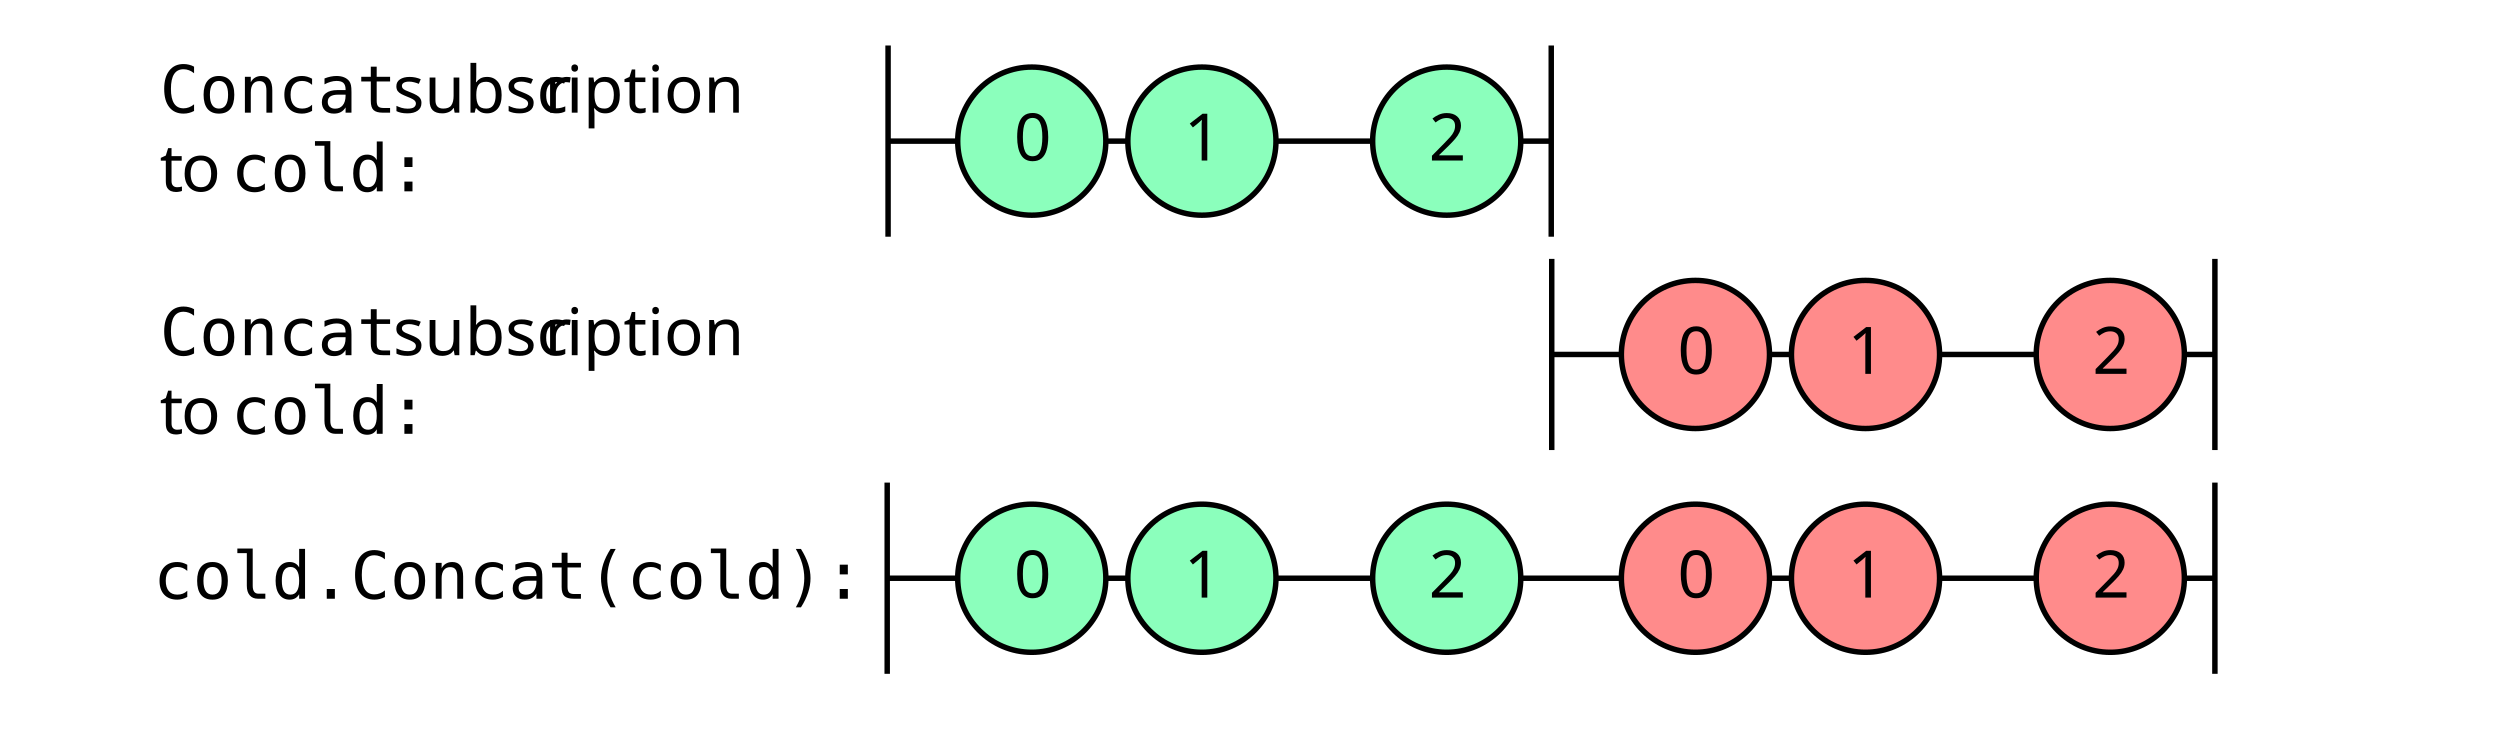
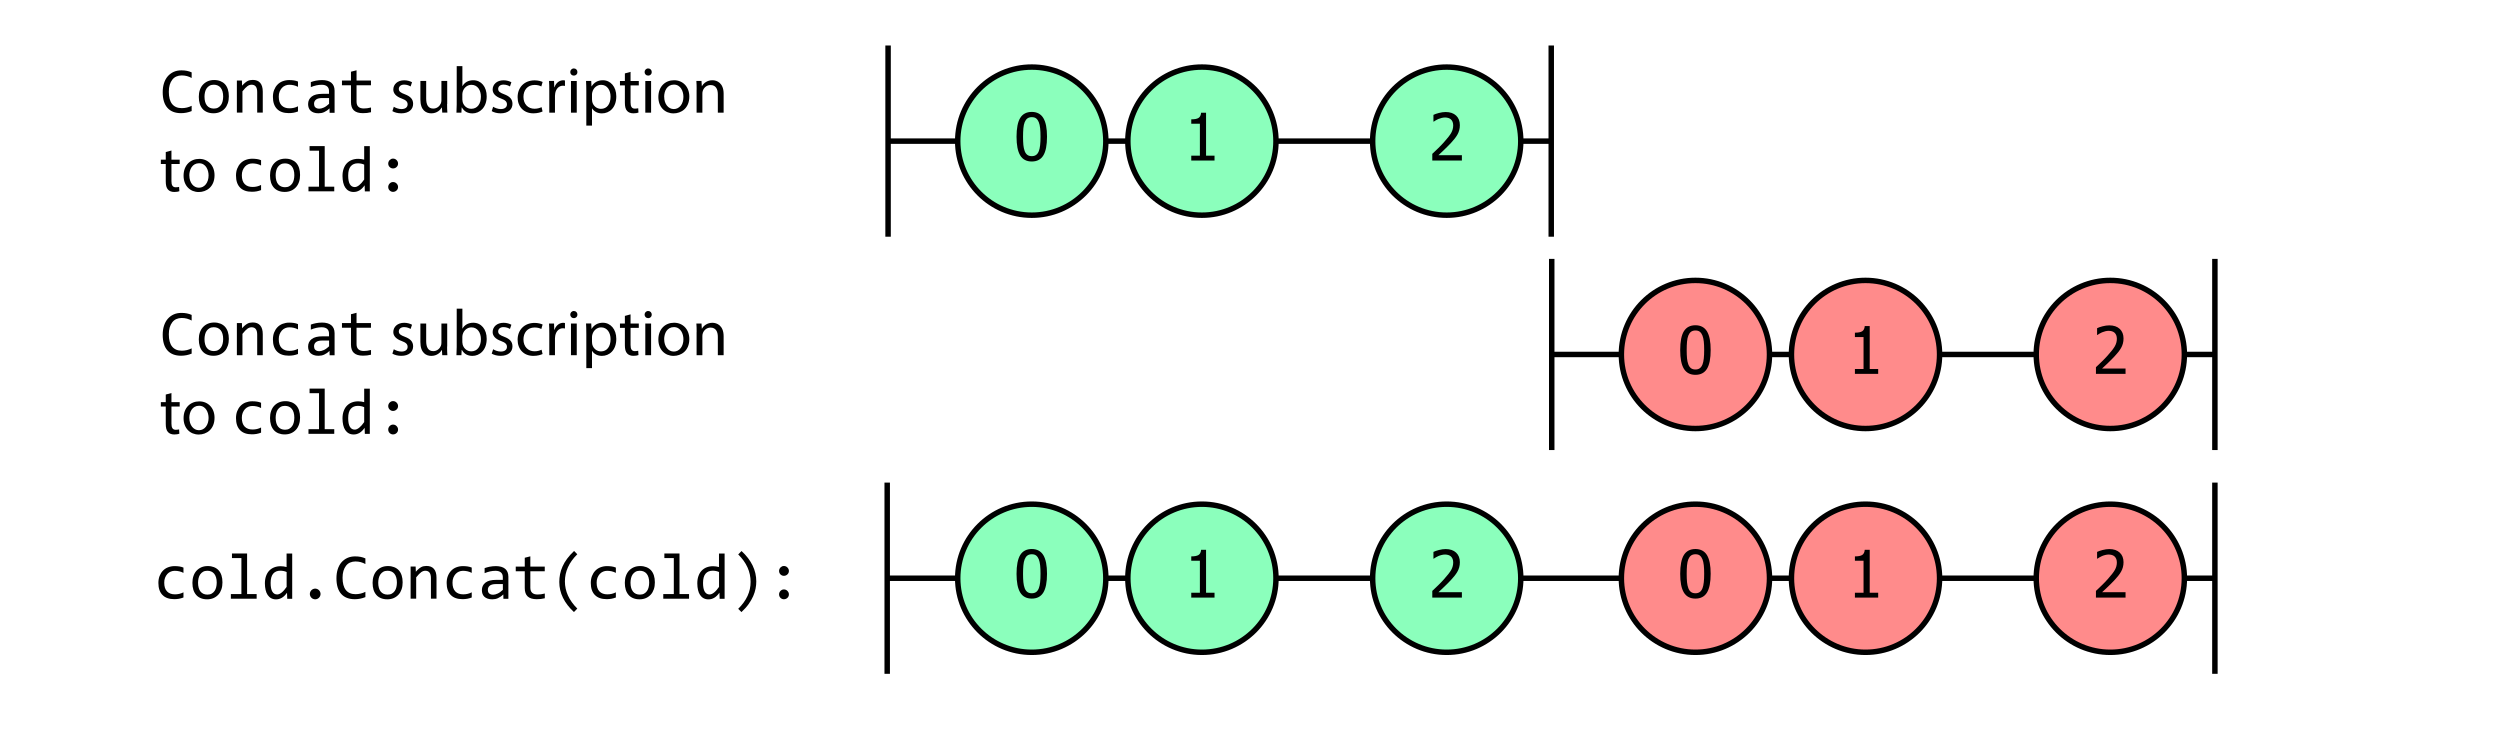
- <svg xmlns="http://www.w3.org/2000/svg" id="a" data-name="Layer 1" width="457.73" height="133.38" viewBox="0 0 457.73 133.38">
+ <svg xmlns="http://www.w3.org/2000/svg" id="Layer_1" data-name="Layer 1" viewBox="0 0 457.73 133.38">
  <defs>
    <style>
-       .e, .f {
-         font-family: Consolas, Consolas;
-       }
- 
-       .f, .g, .h {
-         font-size: 12px;
-       }
- 
-       .i {
+       .cls-1 {
        fill: none;
      }

-       .i, .j, .k {
+       .cls-1, .cls-2, .cls-3 {
        stroke: #000;
        stroke-miterlimit: 10;
      }

-       .l {
-         letter-spacing: 0em;
-       }
- 
-       .l, .m, .n {
-         font-family: MyriadPro-Regular, 'Myriad Pro';
-       }
- 
-       .j {
+       .cls-2 {
        fill: #ff8b8b;
      }

-       .g {
-         font-family: Tahoma, Tahoma;
+       .cls-4 {
+         stroke-width: 0px;
      }

-       .m {
-         letter-spacing: 0em;
-       }
- 
-       .k {
+       .cls-3 {
        fill: #8bffbc;
      }
    </style>
  </defs>
-   <line class="i" x1="162.44" y1="88.36" x2="162.44" y2="123.37" />
-   <line id="b" data-name="source line" class="i" x1="162.6" y1="25.84" x2="284.02" y2="25.84" />
-   <line id="c" data-name="source line" class="i" x1="162.76" y1="105.87" x2="405.53" y2="105.87" />
-   <text class="h" transform="translate(29.25 20.63)">
-     <tspan class="e" x="0" y="0">Concat</tspan>
-     <tspan class="n" x="39.59" y="0" xml:space="preserve"> subsc</tspan>
-     <tspan class="l" x="70.45" y="0">r</tspan>
-     <tspan class="n" x="74.42" y="0">iption</tspan>
-     <tspan class="m" x="0" y="14.4">t</tspan>
-     <tspan class="n" x="3.9" y="14.4">o </tspan>
-     <tspan class="e" x="13.03" y="14.4">cold:</tspan>
-   </text>
-   <text class="h" transform="translate(29.25 65.03)">
-     <tspan class="e" x="0" y="0">Concat</tspan>
-     <tspan class="n" x="39.59" y="0" xml:space="preserve"> subsc</tspan>
-     <tspan class="l" x="70.45" y="0">r</tspan>
-     <tspan class="n" x="74.42" y="0">iption</tspan>
-     <tspan class="m" x="0" y="14.4">t</tspan>
-     <tspan class="n" x="3.9" y="14.4">o </tspan>
-     <tspan class="e" x="13.03" y="14.4">cold:</tspan>
-   </text>
-   <text class="f" transform="translate(28.07 109.62)">
-     <tspan x="0" y="0">cold.Concat(cold):</tspan>
-   </text>
-   <line class="i" x1="162.6" y1="8.33" x2="162.6" y2="43.34" />
-   <line class="i" x1="284.02" y1="8.33" x2="284.02" y2="43.34" />
+   <line class="cls-1" x1="162.44" y1="88.36" x2="162.44" y2="123.37" />
+   <line id="source_line" data-name="source line" class="cls-1" x1="162.6" y1="25.84" x2="284.02" y2="25.84" />
+   <line id="source_line-2" data-name="source line" class="cls-1" x1="162.76" y1="105.87" x2="405.53" y2="105.87" />
  <g>
-     <circle class="k" cx="188.91" cy="25.84" r="13.56" />
-     <text class="g" transform="translate(185.64 29.39)">
-       <tspan x="0" y="0">0</tspan>
-     </text>
+     <path class="cls-4" d="M35.08,20.34c-.61.25-1.26.38-1.93.38-1.08,0-1.91-.32-2.49-.97s-.87-1.6-.87-2.87c0-.61.08-1.17.24-1.66s.39-.92.69-1.26.66-.61,1.08-.8.89-.28,1.42-.28c.36,0,.69.03.99.09s.6.15.88.28v1.03c-.28-.15-.56-.27-.86-.35s-.62-.12-.97-.12-.68.07-.98.2-.54.33-.74.59-.36.57-.47.94-.16.79-.16,1.26c0,.99.2,1.74.6,2.24s.99.76,1.77.76c.33,0,.64-.04.94-.11s.59-.18.87-.32v.98Z" />
+     <path class="cls-4" d="M41.9,17.64c0,.46-.06.88-.19,1.26s-.31.71-.56.98-.54.48-.88.63-.74.23-1.18.23-.8-.07-1.13-.2-.62-.32-.85-.58-.41-.57-.53-.94-.18-.81-.18-1.29c0-.46.06-.87.19-1.25s.31-.7.56-.97.54-.48.88-.63.74-.23,1.18-.23.8.07,1.13.2.62.32.85.57.41.57.53.94.18.8.18,1.29ZM40.86,17.69c0-.36-.04-.68-.12-.95s-.19-.5-.34-.68-.33-.32-.54-.41-.45-.14-.71-.14c-.3,0-.57.06-.78.18s-.39.28-.53.48-.24.43-.3.69-.1.54-.1.83c0,.36.04.68.12.96s.19.5.34.68.33.32.54.41.45.14.71.14c.3,0,.57-.06.78-.18s.39-.28.53-.48.24-.43.3-.69.1-.54.1-.83Z" />
+     <path class="cls-4" d="M43.38,14.74h.91l.04.95c.17-.2.34-.37.5-.51s.32-.24.47-.33.31-.14.47-.17.33-.05.5-.05c.61,0,1.06.18,1.37.54s.47.9.47,1.61v3.84h-1.02v-3.76c0-.46-.09-.8-.26-1.02s-.43-.33-.77-.33c-.12,0-.25.02-.37.06s-.24.1-.37.19-.27.22-.42.37-.32.35-.51.59v3.9h-1.02v-5.88Z" />
+     <path class="cls-4" d="M54.55,20.41c-.27.1-.54.18-.82.23s-.57.07-.86.07c-.93,0-1.65-.25-2.15-.76s-.75-1.24-.75-2.21c0-.46.07-.89.22-1.27s.35-.7.61-.97.57-.48.94-.62.76-.22,1.2-.22c.3,0,.59.02.86.06s.52.11.76.21v.97c-.25-.13-.51-.23-.78-.29s-.54-.09-.82-.09c-.26,0-.51.05-.74.15s-.44.24-.61.43-.31.42-.42.69-.15.57-.15.91c0,.71.17,1.24.52,1.6s.83.53,1.44.53c.28,0,.55-.03.81-.09s.51-.16.75-.28v.95Z" />
+     <path class="cls-4" d="M60.35,20.63l-.02-.79c-.32.32-.65.54-.98.69s-.68.21-1.04.21c-.34,0-.62-.04-.86-.13s-.43-.2-.59-.35-.27-.33-.34-.53-.11-.42-.11-.66c0-.59.22-1.05.66-1.39s1.09-.5,1.95-.5h1.22v-.52c0-.35-.11-.63-.33-.83s-.56-.31-1.02-.31c-.33,0-.66.04-.98.11s-.66.18-1,.32v-.92c.13-.05.27-.09.43-.14s.33-.08.5-.12.36-.06.55-.08.38-.03.58-.03c.36,0,.68.04.96.12s.53.2.72.36.35.36.45.6.16.53.16.86v4.05h-.91ZM60.24,17.95h-1.29c-.25,0-.47.03-.66.08s-.33.12-.45.22-.2.21-.26.34-.08.28-.08.44c0,.11.02.22.05.33s.09.2.17.28.18.14.3.19.28.07.46.07c.23,0,.5-.07.81-.21s.62-.37.96-.68v-1.04Z" />
+     <path class="cls-4" d="M67.91,20.55c-.23.06-.47.1-.71.13s-.5.04-.75.04c-.74,0-1.29-.17-1.65-.5s-.54-.85-.54-1.54v-3.07h-1.65v-.86h1.65v-1.62l1.02-.26v1.88h2.64v.86h-2.64v2.99c0,.42.11.74.34.95s.56.31.99.31c.19,0,.39-.01.62-.04s.46-.08.7-.14v.88Z" />
+     <path class="cls-4" d="M72.11,19.55c.31.2.86.42,1.39.42.77,0,1.13-.38,1.13-.86,0-.5-.3-.78-1.08-1.07-1.04-.37-1.54-.95-1.54-1.64,0-.94.76-1.7,2-1.7.59,0,1.1.17,1.43.36l-.26.77c-.23-.14-.65-.34-1.19-.34-.62,0-.97.36-.97.79,0,.48.35.7,1.1.98,1.01.38,1.52.89,1.52,1.75,0,1.02-.79,1.74-2.17,1.74-.64,0-1.22-.16-1.63-.4l.26-.8Z" />
+     <path class="cls-4" d="M81.86,19.04c0,.6.01,1.13.05,1.58h-.94l-.06-.95h-.02c-.28.47-.89,1.08-1.92,1.08-.91,0-2-.5-2-2.54v-3.39h1.06v3.21c0,1.1.34,1.85,1.3,1.85.71,0,1.2-.49,1.39-.96.06-.16.1-.35.1-.54v-3.56h1.06v4.22Z" />
+     <path class="cls-4" d="M83.57,20.63c.02-.4.05-.98.05-1.5v-7.02h1.04v3.65h.02c.37-.65,1.04-1.07,1.98-1.07,1.44,0,2.46,1.2,2.45,2.96,0,2.07-1.31,3.11-2.6,3.11-.84,0-1.51-.32-1.94-1.09h-.04l-.05.96h-.91ZM84.66,18.3c0,.13.02.26.05.38.2.73.82,1.24,1.58,1.24,1.1,0,1.76-.9,1.76-2.23,0-1.16-.6-2.16-1.73-2.16-.72,0-1.39.49-1.61,1.3-.02.12-.06.26-.06.43v1.04Z" />
+     <path class="cls-4" d="M90.3,19.55c.31.2.86.42,1.39.42.77,0,1.13-.38,1.13-.86,0-.5-.3-.78-1.08-1.07-1.04-.37-1.54-.95-1.54-1.64,0-.94.76-1.7,2-1.7.59,0,1.1.17,1.43.36l-.26.77c-.23-.14-.65-.34-1.19-.34-.62,0-.97.36-.97.79,0,.48.35.7,1.1.98,1.01.38,1.52.89,1.52,1.75,0,1.02-.79,1.74-2.17,1.74-.64,0-1.22-.16-1.63-.4l.26-.8Z" />
+     <path class="cls-4" d="M99.33,20.41c-.28.14-.89.34-1.67.34-1.75,0-2.89-1.19-2.89-2.96s1.22-3.08,3.12-3.08c.62,0,1.18.16,1.46.3l-.24.82c-.25-.14-.65-.28-1.22-.28-1.33,0-2.05.98-2.05,2.19,0,1.34.86,2.17,2.02,2.17.6,0,1-.16,1.3-.29l.18.79Z" />
+     <path class="cls-4" d="M100.57,16.63c0-.68-.01-1.27-.05-1.81h.92l.04,1.14h.05c.26-.78.9-1.27,1.61-1.27.12,0,.2.01.3.04v1c-.11-.02-.22-.04-.36-.04-.74,0-1.27.56-1.42,1.36-.02.14-.05.31-.05.49v3.09h-1.04v-3.99Z" />
+     <path class="cls-4" d="M105.72,13.19c.01.36-.25.65-.67.65-.37,0-.64-.29-.64-.65s.28-.66.66-.66.65.29.65.66ZM104.54,20.63v-5.8h1.06v5.8h-1.06Z" />
+     <path class="cls-4" d="M107.35,16.72c0-.74-.02-1.34-.05-1.9h.95l.05,1h.02c.43-.71,1.12-1.13,2.06-1.13,1.4,0,2.46,1.19,2.46,2.95,0,2.09-1.27,3.12-2.64,3.12-.77,0-1.44-.34-1.79-.91h-.02v3.15h-1.04v-6.28ZM108.4,18.26c0,.16.02.3.05.43.19.73.83,1.24,1.58,1.24,1.12,0,1.76-.91,1.76-2.24,0-1.16-.61-2.16-1.73-2.16-.72,0-1.39.52-1.6,1.31-.04.13-.07.29-.07.43v1Z" />
+     <path class="cls-4" d="M115.45,13.16v1.67h1.51v.8h-1.51v3.13c0,.72.2,1.13.79,1.13.28,0,.48-.04.61-.07l.05.79c-.2.08-.53.14-.94.14-.49,0-.89-.16-1.14-.44-.3-.31-.41-.83-.41-1.51v-3.17h-.9v-.8h.9v-1.39l1.03-.28Z" />
+     <path class="cls-4" d="M119.33,13.19c.01.36-.25.65-.67.65-.37,0-.64-.29-.64-.65s.28-.66.66-.66.65.29.65.66ZM118.15,20.63v-5.8h1.06v5.8h-1.06Z" />
+     <path class="cls-4" d="M126.21,17.68c0,2.15-1.49,3.08-2.89,3.08-1.57,0-2.78-1.15-2.78-2.99,0-1.94,1.27-3.08,2.88-3.08s2.79,1.21,2.79,2.99ZM121.61,17.74c0,1.27.73,2.23,1.76,2.23s1.76-.95,1.76-2.25c0-.98-.49-2.23-1.74-2.23s-1.79,1.15-1.79,2.25Z" />
+     <path class="cls-4" d="M127.55,16.39c0-.6-.01-1.09-.05-1.57h.94l.06.96h.02c.29-.55.96-1.09,1.92-1.09.8,0,2.05.48,2.05,2.47v3.47h-1.06v-3.35c0-.94-.35-1.71-1.34-1.71-.7,0-1.24.49-1.42,1.08-.05.13-.07.31-.07.49v3.49h-1.06v-4.23Z" />
+     <path class="cls-4" d="M31.39,27.56v1.67h1.51v.8h-1.51v3.13c0,.72.2,1.13.79,1.13.28,0,.48-.04.61-.07l.05.79c-.2.08-.53.14-.94.14-.49,0-.89-.16-1.14-.44-.3-.31-.41-.83-.41-1.51v-3.17h-.9v-.8h.9v-1.39l1.03-.28Z" />
+     <path class="cls-4" d="M39.28,32.08c0,2.15-1.49,3.08-2.89,3.08-1.57,0-2.78-1.15-2.78-2.99,0-1.94,1.27-3.08,2.88-3.08s2.79,1.21,2.79,2.99ZM34.67,32.14c0,1.27.73,2.23,1.76,2.23s1.76-.95,1.76-2.25c0-.98-.49-2.23-1.74-2.23s-1.79,1.15-1.79,2.25Z" />
+     <path class="cls-4" d="M47.79,34.81c-.27.1-.54.18-.82.23s-.57.07-.86.07c-.93,0-1.65-.25-2.15-.76s-.75-1.24-.75-2.21c0-.46.07-.89.22-1.27s.35-.7.61-.97.57-.48.94-.62.76-.22,1.2-.22c.3,0,.59.02.86.06s.52.11.76.21v.97c-.25-.13-.51-.23-.78-.29s-.54-.09-.82-.09c-.26,0-.51.05-.74.15s-.44.24-.61.43-.31.42-.42.69-.15.57-.15.91c0,.71.17,1.24.52,1.6s.83.53,1.44.53c.28,0,.55-.03.81-.09s.51-.16.75-.28v.95Z" />
+     <path class="cls-4" d="M54.94,32.04c0,.46-.06.88-.19,1.26s-.31.71-.56.98-.54.48-.88.63-.74.23-1.18.23-.8-.07-1.13-.2-.62-.32-.85-.58-.41-.57-.53-.94-.18-.81-.18-1.29c0-.46.06-.87.19-1.25s.31-.7.56-.97.54-.48.88-.63.74-.23,1.18-.23.8.07,1.13.2.62.32.85.57.41.57.53.94.18.8.18,1.29ZM53.89,32.09c0-.36-.04-.68-.12-.95s-.19-.5-.34-.68-.33-.32-.54-.41-.45-.14-.71-.14c-.3,0-.57.06-.78.18s-.39.28-.53.48-.24.43-.3.69-.1.54-.1.83c0,.36.04.68.12.96s.19.5.34.68.33.32.54.41.45.14.71.14c.3,0,.57-.06.78-.18s.39-.28.53-.48.24-.43.3-.69.1-.54.1-.83Z" />
+     <path class="cls-4" d="M58.42,27.59h-1.74v-.84h2.77v7.43h1.75v.85h-4.72v-.85h1.93v-6.59Z" />
+     <path class="cls-4" d="M62.71,32.21c0-.5.07-.94.21-1.33s.33-.72.58-.98.55-.47.91-.61.75-.21,1.18-.21c.19,0,.37.01.55.04s.36.06.54.11v-2.47h1.03v8.28h-.91l-.04-1.11c-.29.41-.59.72-.93.92s-.69.3-1.08.3c-.34,0-.63-.07-.89-.21s-.47-.34-.64-.59-.3-.56-.38-.92-.13-.76-.13-1.2ZM63.75,32.14c0,.71.1,1.24.31,1.59s.5.52.89.52c.26,0,.53-.12.82-.35s.59-.57.91-1.03v-2.73c-.17-.08-.35-.14-.56-.18s-.4-.06-.6-.06c-.55,0-.99.18-1.3.54s-.47.92-.47,1.69Z" />
+     <path class="cls-4" d="M71.97,29.04c.12,0,.24.02.35.07s.21.11.29.2.15.18.2.29.07.22.07.35-.02.24-.07.35-.11.2-.2.28-.18.15-.29.19-.22.07-.35.07-.24-.02-.35-.07-.2-.11-.28-.19-.15-.18-.19-.28-.07-.22-.07-.35.02-.24.07-.35.11-.21.19-.29.18-.15.28-.2.22-.07.35-.07ZM71.97,33.33c.12,0,.24.02.35.07s.21.11.29.2.15.18.2.29.07.22.07.35-.02.24-.07.35-.11.2-.2.28-.18.15-.29.19-.22.07-.35.07-.24-.02-.35-.07-.2-.11-.28-.19-.15-.18-.19-.28-.07-.22-.07-.35.02-.24.07-.35.11-.21.19-.29.18-.15.28-.2.22-.07.35-.07Z" />
  </g>
  <g>
-     <circle class="k" cx="220.06" cy="25.84" r="13.56" />
-     <text class="g" transform="translate(216.78 29.39)">
-       <tspan x="0" y="0">1</tspan>
-     </text>
+     <path class="cls-4" d="M35.08,64.75c-.61.25-1.26.38-1.93.38-1.08,0-1.91-.32-2.49-.97s-.87-1.6-.87-2.87c0-.61.08-1.17.24-1.66s.39-.92.69-1.26.66-.61,1.08-.8.89-.28,1.42-.28c.36,0,.69.03.99.09s.6.15.88.28v1.03c-.28-.15-.56-.27-.86-.35s-.62-.12-.97-.12-.68.07-.98.2-.54.33-.74.59-.36.57-.47.94-.16.79-.16,1.26c0,.99.2,1.74.6,2.24s.99.76,1.77.76c.33,0,.64-.04.94-.11s.59-.18.87-.32v.98Z" />
+     <path class="cls-4" d="M41.9,62.04c0,.46-.06.88-.19,1.26s-.31.71-.56.98-.54.48-.88.63-.74.23-1.18.23-.8-.07-1.13-.2-.62-.32-.85-.58-.41-.57-.53-.94-.18-.81-.18-1.29c0-.46.06-.87.19-1.25s.31-.7.56-.97.54-.48.88-.63.74-.23,1.18-.23.8.07,1.13.2.62.32.85.57.41.57.53.94.18.8.18,1.29ZM40.86,62.09c0-.36-.04-.68-.12-.95s-.19-.5-.34-.68-.33-.32-.54-.41-.45-.14-.71-.14c-.3,0-.57.06-.78.18s-.39.28-.53.48-.24.43-.3.69-.1.54-.1.83c0,.36.04.68.12.96s.19.5.34.68.33.32.54.41.45.14.71.14c.3,0,.57-.06.78-.18s.39-.28.53-.48.24-.43.3-.69.1-.54.1-.83Z" />
+     <path class="cls-4" d="M43.38,59.15h.91l.04.95c.17-.2.34-.37.5-.51s.32-.24.47-.33.31-.14.47-.17.33-.05.5-.05c.61,0,1.06.18,1.37.54s.47.9.47,1.61v3.84h-1.02v-3.76c0-.46-.09-.8-.26-1.02s-.43-.33-.77-.33c-.12,0-.25.02-.37.06s-.24.1-.37.19-.27.22-.42.37-.32.35-.51.59v3.9h-1.02v-5.88Z" />
+     <path class="cls-4" d="M54.55,64.82c-.27.1-.54.18-.82.23s-.57.07-.86.07c-.93,0-1.65-.25-2.15-.76s-.75-1.24-.75-2.21c0-.46.07-.89.22-1.27s.35-.7.61-.97.57-.48.94-.62.76-.22,1.2-.22c.3,0,.59.02.86.06s.52.11.76.21v.97c-.25-.13-.51-.23-.78-.29s-.54-.09-.82-.09c-.26,0-.51.05-.74.15s-.44.24-.61.43-.31.42-.42.69-.15.57-.15.91c0,.71.17,1.24.52,1.6s.83.53,1.44.53c.28,0,.55-.03.81-.09s.51-.16.75-.28v.95Z" />
+     <path class="cls-4" d="M60.35,65.03l-.02-.79c-.32.32-.65.54-.98.69s-.68.21-1.04.21c-.34,0-.62-.04-.86-.13s-.43-.2-.59-.35-.27-.33-.34-.53-.11-.42-.11-.66c0-.59.22-1.05.66-1.39s1.09-.5,1.95-.5h1.22v-.52c0-.35-.11-.63-.33-.83s-.56-.31-1.02-.31c-.33,0-.66.04-.98.11s-.66.18-1,.32v-.92c.13-.05.27-.09.43-.14s.33-.08.5-.12.36-.06.55-.08.38-.03.58-.03c.36,0,.68.04.96.12s.53.2.72.36.35.36.45.6.16.53.16.86v4.05h-.91ZM60.24,62.35h-1.29c-.25,0-.47.03-.66.08s-.33.12-.45.22-.2.21-.26.34-.08.28-.08.44c0,.11.02.22.05.33s.09.2.17.28.18.14.3.19.28.07.46.07c.23,0,.5-.07.81-.21s.62-.37.96-.68v-1.04Z" />
+     <path class="cls-4" d="M67.91,64.95c-.23.06-.47.1-.71.13s-.5.04-.75.04c-.74,0-1.29-.17-1.65-.5s-.54-.85-.54-1.54v-3.07h-1.65v-.86h1.65v-1.62l1.02-.26v1.88h2.64v.86h-2.64v2.99c0,.42.11.74.34.95s.56.31.99.31c.19,0,.39-.01.62-.04s.46-.08.7-.14v.88Z" />
+     <path class="cls-4" d="M72.11,63.95c.31.2.86.42,1.39.42.77,0,1.13-.38,1.13-.86,0-.5-.3-.78-1.08-1.07-1.04-.37-1.54-.95-1.54-1.64,0-.94.76-1.7,2-1.7.59,0,1.1.17,1.43.36l-.26.77c-.23-.14-.65-.34-1.19-.34-.62,0-.97.36-.97.79,0,.48.35.7,1.1.98,1.01.38,1.52.89,1.52,1.75,0,1.02-.79,1.74-2.17,1.74-.64,0-1.22-.16-1.63-.4l.26-.8Z" />
+     <path class="cls-4" d="M81.86,63.45c0,.6.01,1.13.05,1.58h-.94l-.06-.95h-.02c-.28.47-.89,1.08-1.92,1.08-.91,0-2-.5-2-2.54v-3.39h1.06v3.21c0,1.1.34,1.85,1.3,1.85.71,0,1.2-.49,1.39-.96.06-.16.1-.35.1-.54v-3.56h1.06v4.22Z" />
+     <path class="cls-4" d="M83.57,65.03c.02-.4.05-.98.05-1.5v-7.02h1.04v3.65h.02c.37-.65,1.04-1.07,1.98-1.07,1.44,0,2.46,1.2,2.45,2.96,0,2.07-1.31,3.11-2.6,3.11-.84,0-1.51-.32-1.94-1.09h-.04l-.05.96h-.91ZM84.66,62.71c0,.13.02.26.05.38.2.73.82,1.24,1.58,1.24,1.1,0,1.76-.9,1.76-2.23,0-1.16-.6-2.16-1.73-2.16-.72,0-1.39.49-1.61,1.3-.02.12-.06.26-.06.43v1.04Z" />
+     <path class="cls-4" d="M90.3,63.95c.31.2.86.42,1.39.42.77,0,1.13-.38,1.13-.86,0-.5-.3-.78-1.08-1.07-1.04-.37-1.54-.95-1.54-1.64,0-.94.76-1.7,2-1.7.59,0,1.1.17,1.43.36l-.26.77c-.23-.14-.65-.34-1.19-.34-.62,0-.97.36-.97.79,0,.48.35.7,1.1.98,1.01.38,1.52.89,1.52,1.75,0,1.02-.79,1.74-2.17,1.74-.64,0-1.22-.16-1.63-.4l.26-.8Z" />
+     <path class="cls-4" d="M99.33,64.82c-.28.14-.89.34-1.67.34-1.75,0-2.89-1.19-2.89-2.96s1.22-3.08,3.12-3.08c.62,0,1.18.16,1.46.3l-.24.82c-.25-.14-.65-.28-1.22-.28-1.33,0-2.05.98-2.05,2.19,0,1.34.86,2.17,2.02,2.17.6,0,1-.16,1.3-.29l.18.79Z" />
+     <path class="cls-4" d="M100.57,61.04c0-.68-.01-1.27-.05-1.81h.92l.04,1.14h.05c.26-.78.9-1.27,1.61-1.27.12,0,.2.01.3.04v1c-.11-.02-.22-.04-.36-.04-.74,0-1.27.56-1.42,1.36-.02.14-.05.31-.05.49v3.09h-1.04v-3.99Z" />
+     <path class="cls-4" d="M105.72,57.6c.01.36-.25.65-.67.65-.37,0-.64-.29-.64-.65s.28-.66.66-.66.65.29.65.66ZM104.54,65.03v-5.8h1.06v5.8h-1.06Z" />
+     <path class="cls-4" d="M107.35,61.12c0-.74-.02-1.34-.05-1.9h.95l.05,1h.02c.43-.71,1.12-1.13,2.06-1.13,1.4,0,2.46,1.19,2.46,2.95,0,2.09-1.27,3.12-2.64,3.12-.77,0-1.44-.34-1.79-.91h-.02v3.15h-1.04v-6.28ZM108.4,62.67c0,.16.02.3.05.43.19.73.83,1.24,1.58,1.24,1.12,0,1.76-.91,1.76-2.24,0-1.16-.61-2.16-1.73-2.16-.72,0-1.39.52-1.6,1.31-.04.13-.07.29-.07.43v1Z" />
+     <path class="cls-4" d="M115.45,57.56v1.67h1.51v.8h-1.51v3.13c0,.72.2,1.13.79,1.13.28,0,.48-.04.61-.07l.05.79c-.2.08-.53.14-.94.14-.49,0-.89-.16-1.14-.44-.3-.31-.41-.83-.41-1.51v-3.17h-.9v-.8h.9v-1.39l1.03-.28Z" />
+     <path class="cls-4" d="M119.33,57.6c.01.36-.25.65-.67.65-.37,0-.64-.29-.64-.65s.28-.66.66-.66.65.29.65.66ZM118.15,65.03v-5.8h1.06v5.8h-1.06Z" />
+     <path class="cls-4" d="M126.21,62.08c0,2.15-1.49,3.08-2.89,3.08-1.57,0-2.78-1.15-2.78-2.99,0-1.94,1.27-3.08,2.88-3.08s2.79,1.21,2.79,2.99ZM121.61,62.14c0,1.27.73,2.23,1.76,2.23s1.76-.95,1.76-2.25c0-.98-.49-2.23-1.74-2.23s-1.79,1.15-1.79,2.25Z" />
+     <path class="cls-4" d="M127.55,60.8c0-.6-.01-1.09-.05-1.57h.94l.06.96h.02c.29-.55.96-1.09,1.92-1.09.8,0,2.05.48,2.05,2.47v3.47h-1.06v-3.35c0-.94-.35-1.71-1.34-1.71-.7,0-1.24.49-1.42,1.08-.05.13-.07.31-.07.49v3.49h-1.06v-4.23Z" />
+     <path class="cls-4" d="M31.39,71.96v1.67h1.51v.8h-1.51v3.13c0,.72.2,1.13.79,1.13.28,0,.48-.04.61-.07l.05.79c-.2.08-.53.14-.94.14-.49,0-.89-.16-1.14-.44-.3-.31-.41-.83-.41-1.51v-3.17h-.9v-.8h.9v-1.39l1.03-.28Z" />
+     <path class="cls-4" d="M39.28,76.48c0,2.15-1.49,3.08-2.89,3.08-1.57,0-2.78-1.15-2.78-2.99,0-1.94,1.27-3.08,2.88-3.08s2.79,1.21,2.79,2.99ZM34.67,76.54c0,1.27.73,2.23,1.76,2.23s1.76-.95,1.76-2.25c0-.98-.49-2.23-1.74-2.23s-1.79,1.15-1.79,2.25Z" />
+     <path class="cls-4" d="M47.79,79.22c-.27.1-.54.18-.82.23s-.57.07-.86.07c-.93,0-1.65-.25-2.15-.76s-.75-1.24-.75-2.21c0-.46.07-.89.22-1.27s.35-.7.61-.97.57-.48.94-.62.76-.22,1.2-.22c.3,0,.59.02.86.06s.52.11.76.21v.97c-.25-.13-.51-.23-.78-.29s-.54-.09-.82-.09c-.26,0-.51.05-.74.15s-.44.24-.61.43-.31.42-.42.69-.15.57-.15.91c0,.71.17,1.24.52,1.6s.83.53,1.44.53c.28,0,.55-.03.81-.09s.51-.16.75-.28v.95Z" />
+     <path class="cls-4" d="M54.94,76.44c0,.46-.06.88-.19,1.26s-.31.71-.56.98-.54.48-.88.63-.74.23-1.18.23-.8-.07-1.13-.2-.62-.32-.85-.58-.41-.57-.53-.94-.18-.81-.18-1.29c0-.46.06-.87.19-1.25s.31-.7.56-.97.54-.48.88-.63.74-.23,1.18-.23.8.07,1.13.2.62.32.85.57.41.57.53.94.18.8.18,1.29ZM53.89,76.49c0-.36-.04-.68-.12-.95s-.19-.5-.34-.68-.33-.32-.54-.41-.45-.14-.71-.14c-.3,0-.57.06-.78.18s-.39.28-.53.48-.24.43-.3.69-.1.54-.1.83c0,.36.04.68.12.96s.19.5.34.68.33.32.54.41.45.14.71.14c.3,0,.57-.06.78-.18s.39-.28.53-.48.24-.43.3-.69.1-.54.1-.83Z" />
+     <path class="cls-4" d="M58.42,71.99h-1.74v-.84h2.77v7.43h1.75v.85h-4.72v-.85h1.93v-6.59Z" />
+     <path class="cls-4" d="M62.71,76.61c0-.5.07-.94.21-1.33s.33-.72.58-.98.55-.47.91-.61.75-.21,1.18-.21c.19,0,.37.01.55.04s.36.06.54.11v-2.47h1.03v8.28h-.91l-.04-1.11c-.29.41-.59.72-.93.92s-.69.3-1.08.3c-.34,0-.63-.07-.89-.21s-.47-.34-.64-.59-.3-.56-.38-.92-.13-.76-.13-1.2ZM63.75,76.55c0,.71.1,1.24.31,1.59s.5.52.89.52c.26,0,.53-.12.82-.35s.59-.57.91-1.03v-2.73c-.17-.08-.35-.14-.56-.18s-.4-.06-.6-.06c-.55,0-.99.18-1.3.54s-.47.92-.47,1.69Z" />
+     <path class="cls-4" d="M71.97,73.44c.12,0,.24.02.35.07s.21.11.29.2.15.18.2.29.07.22.07.35-.02.24-.07.35-.11.2-.2.28-.18.15-.29.19-.22.07-.35.07-.24-.02-.35-.07-.2-.11-.28-.19-.15-.18-.19-.28-.07-.22-.07-.35.02-.24.07-.35.11-.21.19-.29.18-.15.28-.2.22-.07.35-.07ZM71.97,77.74c.12,0,.24.02.35.07s.21.11.29.2.15.18.2.29.07.22.07.35-.02.24-.07.35-.11.2-.2.28-.18.15-.29.19-.22.07-.35.07-.24-.02-.35-.07-.2-.11-.28-.19-.15-.18-.19-.28-.07-.22-.07-.35.02-.24.07-.35.11-.21.19-.29.18-.15.28-.2.22-.07.35-.07Z" />
  </g>
  <g>
-     <circle class="k" cx="264.88" cy="25.84" r="13.56" />
-     <text class="g" transform="translate(261.6 29.39)">
-       <tspan x="0" y="0">2</tspan>
-     </text>
+     <path class="cls-4" d="M33.58,109.4c-.27.1-.54.18-.82.23s-.57.07-.86.07c-.93,0-1.65-.25-2.15-.76s-.75-1.24-.75-2.21c0-.46.07-.89.22-1.27s.35-.7.61-.97.57-.48.94-.62.76-.22,1.2-.22c.3,0,.59.02.86.06s.52.11.76.21v.97c-.25-.13-.51-.23-.78-.29s-.54-.09-.82-.09c-.26,0-.51.05-.74.15s-.44.24-.61.43-.31.42-.42.69-.15.57-.15.91c0,.71.17,1.24.52,1.6s.83.53,1.44.53c.28,0,.55-.03.81-.09s.51-.16.75-.28v.95Z" />
+     <path class="cls-4" d="M40.73,106.63c0,.46-.06.88-.19,1.26s-.31.71-.56.98-.54.48-.88.63-.74.23-1.18.23-.8-.07-1.13-.2-.62-.32-.85-.58-.41-.57-.53-.94-.18-.81-.18-1.29c0-.46.06-.87.19-1.25s.31-.7.56-.97.54-.48.88-.63.74-.23,1.18-.23.8.07,1.13.2.62.32.85.57.41.57.53.94.18.8.18,1.29ZM39.68,106.68c0-.36-.04-.68-.12-.95s-.19-.5-.34-.68-.33-.32-.54-.41-.45-.14-.71-.14c-.3,0-.57.06-.78.18s-.39.28-.53.48-.24.43-.3.69-.1.54-.1.83c0,.36.04.68.12.96s.19.5.34.68.33.32.54.41.45.14.71.14c.3,0,.57-.06.78-.18s.39-.28.53-.48.24-.43.3-.69.1-.54.1-.83Z" />
+     <path class="cls-4" d="M44.21,102.18h-1.74v-.84h2.77v7.43h1.75v.85h-4.72v-.85h1.93v-6.59Z" />
+     <path class="cls-4" d="M48.5,106.8c0-.5.07-.94.21-1.33s.33-.72.58-.98.55-.47.91-.61.75-.21,1.18-.21c.19,0,.37.01.55.04s.36.06.54.11v-2.47h1.03v8.28h-.91l-.04-1.11c-.29.41-.59.72-.93.92s-.69.3-1.08.3c-.34,0-.63-.07-.89-.21s-.47-.34-.64-.59-.3-.56-.38-.92-.13-.76-.13-1.2ZM49.55,106.73c0,.71.1,1.24.31,1.59s.5.52.89.52c.26,0,.53-.12.82-.35s.59-.57.91-1.03v-2.73c-.17-.08-.35-.14-.56-.18s-.4-.06-.6-.06c-.55,0-.99.18-1.3.54s-.47.92-.47,1.69Z" />
+     <path class="cls-4" d="M57.71,107.77c.13,0,.26.03.38.08s.22.12.31.21.16.19.21.31.08.25.08.38-.03.26-.08.38-.12.22-.21.31-.19.16-.31.21-.25.08-.38.08-.26-.03-.38-.08-.22-.12-.31-.21-.16-.19-.21-.31-.08-.24-.08-.38.03-.26.08-.38.12-.22.21-.31.19-.16.31-.21.24-.08.38-.08Z" />
+     <path class="cls-4" d="M66.89,109.33c-.61.25-1.26.38-1.93.38-1.08,0-1.91-.32-2.49-.97s-.87-1.6-.87-2.87c0-.61.08-1.17.24-1.66s.39-.92.69-1.26.66-.61,1.08-.8.89-.28,1.42-.28c.36,0,.69.03.99.09s.6.15.88.28v1.03c-.28-.15-.56-.27-.86-.35s-.62-.12-.97-.12-.68.07-.98.2-.54.33-.74.59-.36.57-.47.94-.16.79-.16,1.26c0,.99.2,1.74.6,2.24s.99.76,1.77.76c.33,0,.64-.04.94-.11s.59-.18.87-.32v.98Z" />
+     <path class="cls-4" d="M73.72,106.63c0,.46-.06.88-.19,1.26s-.31.71-.56.98-.54.48-.88.63-.74.23-1.18.23-.8-.07-1.13-.2-.62-.32-.85-.58-.41-.57-.53-.94-.18-.81-.18-1.29c0-.46.06-.87.19-1.25s.31-.7.56-.97.54-.48.88-.63.74-.23,1.18-.23.8.07,1.13.2.62.32.85.57.41.57.53.94.18.8.18,1.29ZM72.67,106.68c0-.36-.04-.68-.12-.95s-.19-.5-.34-.68-.33-.32-.54-.41-.45-.14-.71-.14c-.3,0-.57.06-.78.18s-.39.28-.53.48-.24.43-.3.69-.1.54-.1.83c0,.36.04.68.12.96s.19.5.34.68.33.32.54.41.45.14.71.14c.3,0,.57-.06.78-.18s.39-.28.53-.48.24-.43.3-.69.1-.54.1-.83Z" />
+     <path class="cls-4" d="M75.19,103.73h.91l.04.95c.17-.2.34-.37.5-.51s.32-.24.47-.33.31-.14.47-.17.33-.05.5-.05c.61,0,1.06.18,1.37.54s.47.9.47,1.61v3.84h-1.02v-3.76c0-.46-.09-.8-.26-1.02s-.43-.33-.77-.33c-.12,0-.25.02-.37.06s-.24.1-.37.19-.27.22-.42.37-.32.35-.51.59v3.9h-1.02v-5.88Z" />
+     <path class="cls-4" d="M86.36,109.4c-.27.1-.54.18-.82.23s-.57.07-.86.07c-.93,0-1.65-.25-2.15-.76s-.75-1.24-.75-2.21c0-.46.07-.89.22-1.27s.35-.7.61-.97.57-.48.94-.62.76-.22,1.2-.22c.3,0,.59.02.86.06s.52.11.76.21v.97c-.25-.13-.51-.23-.78-.29s-.54-.09-.82-.09c-.26,0-.51.05-.74.15s-.44.24-.61.43-.31.42-.42.69-.15.57-.15.91c0,.71.17,1.24.52,1.6s.83.53,1.44.53c.28,0,.55-.03.81-.09s.51-.16.75-.28v.95Z" />
+     <path class="cls-4" d="M92.17,109.62l-.02-.79c-.32.32-.65.54-.98.69s-.68.21-1.04.21c-.34,0-.62-.04-.86-.13s-.43-.2-.59-.35-.27-.33-.34-.53-.11-.42-.11-.66c0-.59.22-1.05.66-1.39s1.09-.5,1.95-.5h1.22v-.52c0-.35-.11-.63-.33-.83s-.56-.31-1.02-.31c-.33,0-.66.04-.98.11s-.66.18-1,.32v-.92c.13-.05.27-.09.43-.14s.33-.08.5-.12.36-.06.55-.08.38-.03.58-.03c.36,0,.68.04.96.12s.53.2.72.36.35.36.45.6.16.53.16.86v4.05h-.91ZM92.06,106.94h-1.29c-.25,0-.47.03-.66.08s-.33.12-.45.22-.2.21-.26.34-.08.28-.08.44c0,.11.02.22.05.33s.09.2.17.28.18.14.3.19.28.07.46.07c.23,0,.5-.07.81-.21s.62-.37.96-.68v-1.04Z" />
+     <path class="cls-4" d="M99.73,109.54c-.23.06-.47.1-.71.13s-.5.04-.75.04c-.74,0-1.29-.17-1.65-.5s-.54-.85-.54-1.54v-3.07h-1.65v-.86h1.65v-1.62l1.02-.26v1.88h2.64v.86h-2.64v2.99c0,.42.11.74.34.95s.56.31.99.31c.19,0,.39-.01.62-.04s.46-.08.7-.14v.88Z" />
+     <path class="cls-4" d="M105.1,112.08c-1.8-1.67-2.7-3.51-2.7-5.53,0-.47.05-.94.14-1.42s.25-.94.46-1.42.49-.95.84-1.42.77-.94,1.27-1.41l.59.6c-1.52,1.5-2.27,3.15-2.27,4.97,0,.91.19,1.78.57,2.61s.95,1.62,1.7,2.37l-.62.63Z" />
+     <path class="cls-4" d="M112.75,109.4c-.27.1-.54.18-.82.23s-.57.07-.86.07c-.93,0-1.65-.25-2.15-.76s-.75-1.24-.75-2.21c0-.46.07-.89.22-1.27s.35-.7.61-.97.57-.48.94-.62.76-.22,1.2-.22c.3,0,.59.02.86.06s.52.11.76.21v.97c-.25-.13-.51-.23-.78-.29s-.54-.09-.82-.09c-.26,0-.51.05-.74.15s-.44.24-.61.43-.31.42-.42.69-.15.57-.15.91c0,.71.17,1.24.52,1.6s.83.53,1.44.53c.28,0,.55-.03.81-.09s.51-.16.75-.28v.95Z" />
+     <path class="cls-4" d="M119.9,106.63c0,.46-.06.88-.19,1.26s-.31.71-.56.98-.54.48-.88.63-.74.23-1.18.23-.8-.07-1.13-.2-.62-.32-.85-.58-.41-.57-.53-.94-.18-.81-.18-1.29c0-.46.06-.87.19-1.25s.31-.7.56-.97.54-.48.88-.63.74-.23,1.18-.23.8.07,1.13.2.62.32.85.57.41.57.53.94.18.8.18,1.29ZM118.86,106.68c0-.36-.04-.68-.12-.95s-.19-.5-.34-.68-.33-.32-.54-.41-.45-.14-.71-.14c-.3,0-.57.06-.78.18s-.39.28-.53.48-.24.43-.3.69-.1.54-.1.83c0,.36.04.68.12.96s.19.5.34.68.33.32.54.41.45.14.71.14c.3,0,.57-.06.78-.18s.39-.28.53-.48.24-.43.3-.69.1-.54.1-.83Z" />
+     <path class="cls-4" d="M123.38,102.18h-1.74v-.84h2.77v7.43h1.75v.85h-4.72v-.85h1.93v-6.59Z" />
+     <path class="cls-4" d="M127.67,106.8c0-.5.07-.94.21-1.33s.33-.72.58-.98.55-.47.91-.61.75-.21,1.18-.21c.19,0,.37.01.55.04s.36.06.54.11v-2.47h1.03v8.28h-.91l-.04-1.11c-.29.41-.59.72-.93.92s-.69.3-1.08.3c-.34,0-.63-.07-.89-.21s-.47-.34-.64-.59-.3-.56-.38-.92-.13-.76-.13-1.2ZM128.72,106.73c0,.71.1,1.24.31,1.59s.5.52.89.52c.26,0,.53-.12.82-.35s.59-.57.91-1.03v-2.73c-.17-.08-.35-.14-.56-.18s-.4-.06-.6-.06c-.55,0-.99.18-1.3.54s-.47.92-.47,1.69Z" />
+     <path class="cls-4" d="M135.77,100.89c1.8,1.67,2.7,3.52,2.7,5.57,0,.42-.04.86-.13,1.31s-.23.92-.44,1.39-.49.96-.83,1.44-.79.98-1.32,1.47l-.59-.6c.76-.75,1.33-1.54,1.71-2.36s.56-1.68.56-2.58c0-1.86-.76-3.53-2.27-5.02l.62-.63Z" />
+     <path class="cls-4" d="M143.53,103.63c.12,0,.24.02.35.07s.21.11.29.2.15.18.2.29.07.22.07.35-.02.24-.07.35-.11.2-.2.28-.18.15-.29.19-.22.07-.35.07-.24-.02-.35-.07-.2-.11-.28-.19-.15-.18-.19-.28-.07-.22-.07-.35.02-.24.07-.35.11-.21.19-.29.18-.15.28-.2.22-.07.35-.07ZM143.53,107.92c.12,0,.24.02.35.07s.21.11.29.2.15.18.2.29.07.22.07.35-.02.24-.07.35-.11.2-.2.28-.18.15-.29.19-.22.07-.35.07-.24-.02-.35-.07-.2-.11-.28-.19-.15-.18-.19-.28-.07-.22-.07-.35.02-.24.07-.35.11-.21.19-.29.18-.15.28-.2.22-.07.35-.07Z" />
  </g>
-   <line id="d" data-name="source line" class="i" x1="284.11" y1="64.9" x2="405.53" y2="64.9" />
-   <line class="i" x1="284.11" y1="47.4" x2="284.11" y2="82.4" />
-   <line class="i" x1="405.53" y1="47.4" x2="405.53" y2="82.4" />
+   <line class="cls-1" x1="162.6" y1="8.33" x2="162.6" y2="43.34" />
+   <line class="cls-1" x1="284.02" y1="8.33" x2="284.02" y2="43.34" />
  <g>
-     <circle class="j" cx="310.42" cy="64.9" r="13.56" />
-     <text class="g" transform="translate(307.14 68.45)">
-       <tspan x="0" y="0">0</tspan>
-     </text>
+     <circle class="cls-3" cx="188.91" cy="25.84" r="13.56" />
+     <path class="cls-4" d="M191.7,25.02c0,1.57-.23,2.72-.68,3.45s-1.16,1.1-2.11,1.1-1.67-.37-2.12-1.12-.67-1.88-.67-3.42.23-2.73.68-3.45,1.16-1.09,2.11-1.09,1.67.38,2.12,1.13.67,1.89.67,3.4ZM190.2,27.68c.11-.29.19-.65.24-1.1s.07-.96.07-1.56-.02-1.12-.07-1.56-.13-.81-.25-1.1c-.12-.3-.28-.52-.48-.68s-.47-.23-.8-.23-.59.08-.8.23-.37.38-.5.69c-.12.3-.2.67-.24,1.12s-.06.96-.06,1.54c0,.61.02,1.12.06,1.53s.12.78.24,1.1c.11.3.27.53.48.69s.48.24.82.24.59-.08.8-.23.37-.38.49-.69Z" />
  </g>
  <g>
-     <circle class="j" cx="341.56" cy="64.9" r="13.56" />
-     <text class="g" transform="translate(338.29 68.45)">
-       <tspan x="0" y="0">1</tspan>
-     </text>
+     <circle class="cls-3" cx="220.06" cy="25.84" r="13.56" />
+     <path class="cls-4" d="M222.36,29.39h-4.25v-.89h1.58v-5.85h-1.58v-.8c.6,0,1.04-.08,1.32-.25s.44-.49.48-.96h.91v7.86h1.55v.89Z" />
  </g>
  <g>
-     <circle class="j" cx="386.38" cy="64.9" r="13.56" />
-     <text class="g" transform="translate(383.11 68.45)">
-       <tspan x="0" y="0">2</tspan>
-     </text>
+     <circle class="cls-3" cx="264.88" cy="25.84" r="13.56" />
+     <path class="cls-4" d="M267.62,29.39h-5.38v-1.22c.39-.37.75-.72,1.1-1.05s.68-.69,1.01-1.05c.66-.73,1.12-1.32,1.36-1.75s.36-.89.36-1.36c0-.24-.04-.46-.11-.64s-.18-.34-.31-.46c-.14-.12-.29-.21-.47-.26s-.38-.09-.59-.09-.42.03-.63.08-.42.12-.61.2c-.16.07-.32.15-.47.24s-.28.17-.37.24h-.06v-1.24c.24-.12.58-.24,1.01-.35s.84-.17,1.23-.17c.81,0,1.45.22,1.91.65s.69,1.02.69,1.75c0,.34-.04.65-.12.94s-.19.56-.33.8c-.14.25-.32.51-.52.76s-.42.5-.64.74c-.37.4-.78.81-1.23,1.24s-.81.77-1.08,1.02h4.29v1Z" />
+   </g>
+   <line id="source_line-3" data-name="source line" class="cls-1" x1="284.11" y1="64.9" x2="405.53" y2="64.9" />
+   <line class="cls-1" x1="284.11" y1="47.4" x2="284.11" y2="82.4" />
+   <line class="cls-1" x1="405.53" y1="47.4" x2="405.53" y2="82.4" />
+   <g>
+     <circle class="cls-2" cx="310.42" cy="64.9" r="13.56" />
+     <path class="cls-4" d="M313.21,64.08c0,1.57-.23,2.72-.68,3.45s-1.16,1.1-2.11,1.1-1.67-.37-2.12-1.12-.67-1.88-.67-3.42.23-2.73.68-3.45,1.16-1.09,2.11-1.09,1.67.38,2.12,1.13.67,1.89.67,3.4ZM311.71,66.74c.11-.29.19-.65.24-1.1s.07-.96.07-1.56-.02-1.12-.07-1.56-.13-.81-.25-1.1c-.12-.3-.28-.52-.48-.68s-.47-.23-.8-.23-.59.08-.8.23-.37.38-.5.69c-.12.3-.2.67-.24,1.12s-.06.96-.06,1.54c0,.61.02,1.12.06,1.53s.12.78.24,1.1c.11.3.27.53.48.69s.48.24.82.24.59-.08.8-.23.37-.38.49-.69Z" />
  </g>
  <g>
-     <circle class="j" cx="310.42" cy="105.87" r="13.56" />
-     <text class="g" transform="translate(307.14 109.41)">
-       <tspan x="0" y="0">0</tspan>
-     </text>
+     <circle class="cls-2" cx="341.56" cy="64.9" r="13.56" />
+     <path class="cls-4" d="M343.87,68.45h-4.25v-.89h1.58v-5.85h-1.58v-.8c.6,0,1.04-.08,1.32-.25s.44-.49.48-.96h.91v7.86h1.55v.89Z" />
  </g>
  <g>
-     <circle class="j" cx="341.56" cy="105.87" r="13.56" />
-     <text class="g" transform="translate(338.29 109.41)">
-       <tspan x="0" y="0">1</tspan>
-     </text>
+     <circle class="cls-2" cx="386.38" cy="64.9" r="13.56" />
+     <path class="cls-4" d="M389.13,68.45h-5.38v-1.22c.39-.37.75-.72,1.1-1.05s.68-.69,1.01-1.05c.66-.73,1.12-1.32,1.36-1.75s.36-.89.36-1.36c0-.24-.04-.46-.11-.64s-.18-.34-.31-.46c-.14-.12-.29-.21-.47-.26s-.38-.09-.59-.09-.42.03-.63.08-.42.12-.61.2c-.16.07-.32.15-.47.24s-.28.17-.37.24h-.06v-1.24c.24-.12.58-.24,1.01-.35s.84-.17,1.23-.17c.81,0,1.45.22,1.91.65s.69,1.02.69,1.75c0,.34-.04.65-.12.94s-.19.56-.33.8c-.14.25-.32.51-.52.76s-.42.5-.64.74c-.37.4-.78.81-1.23,1.24s-.81.77-1.08,1.02h4.29v1Z" />
  </g>
  <g>
-     <circle class="j" cx="386.38" cy="105.87" r="13.56" />
-     <text class="g" transform="translate(383.11 109.41)">
-       <tspan x="0" y="0">2</tspan>
-     </text>
+     <circle class="cls-2" cx="310.42" cy="105.87" r="13.56" />
+     <path class="cls-4" d="M313.21,105.05c0,1.57-.23,2.72-.68,3.45s-1.16,1.1-2.11,1.1-1.67-.37-2.12-1.12-.67-1.88-.67-3.42.23-2.73.68-3.45,1.16-1.09,2.11-1.09,1.67.38,2.12,1.13.67,1.89.67,3.4ZM311.71,107.71c.11-.29.19-.65.24-1.1s.07-.96.07-1.56-.02-1.12-.07-1.56-.13-.81-.25-1.1c-.12-.3-.28-.52-.48-.68s-.47-.23-.8-.23-.59.08-.8.23-.37.38-.5.69c-.12.3-.2.67-.24,1.12s-.06.96-.06,1.54c0,.61.02,1.12.06,1.53s.12.78.24,1.1c.11.3.27.53.48.69s.48.24.82.24.59-.08.8-.23.37-.38.49-.69Z" />
  </g>
  <g>
-     <circle class="k" cx="220.06" cy="105.87" r="13.56" />
-     <text class="g" transform="translate(216.78 109.41)">
-       <tspan x="0" y="0">1</tspan>
-     </text>
+     <circle class="cls-2" cx="341.56" cy="105.87" r="13.56" />
+     <path class="cls-4" d="M343.87,109.41h-4.25v-.89h1.58v-5.85h-1.58v-.8c.6,0,1.04-.08,1.32-.25s.44-.49.48-.96h.91v7.86h1.55v.89Z" />
  </g>
  <g>
-     <circle class="k" cx="264.88" cy="105.87" r="13.56" />
-     <text class="g" transform="translate(261.6 109.41)">
-       <tspan x="0" y="0">2</tspan>
-     </text>
+     <circle class="cls-2" cx="386.38" cy="105.87" r="13.56" />
+     <path class="cls-4" d="M389.13,109.41h-5.38v-1.22c.39-.37.75-.72,1.1-1.05s.68-.69,1.01-1.05c.66-.73,1.12-1.32,1.36-1.75s.36-.89.36-1.36c0-.24-.04-.46-.11-.64s-.18-.34-.31-.46c-.14-.12-.29-.21-.47-.26s-.38-.09-.59-.09-.42.03-.63.08-.42.12-.61.2c-.16.07-.32.15-.47.24s-.28.17-.37.24h-.06v-1.24c.24-.12.58-.24,1.01-.35s.84-.17,1.23-.17c.81,0,1.45.22,1.91.65s.69,1.02.69,1.75c0,.34-.04.65-.12.94s-.19.56-.33.8c-.14.25-.32.51-.52.76s-.42.5-.64.74c-.37.4-.78.81-1.23,1.24s-.81.77-1.08,1.02h4.29v1Z" />
  </g>
  <g>
-     <circle class="k" cx="188.91" cy="105.87" r="13.56" />
-     <text class="g" transform="translate(185.64 109.41)">
-       <tspan x="0" y="0">0</tspan>
-     </text>
+     <circle class="cls-3" cx="220.06" cy="105.87" r="13.56" />
+     <path class="cls-4" d="M222.36,109.41h-4.25v-.89h1.58v-5.85h-1.58v-.8c.6,0,1.04-.08,1.32-.25s.44-.49.48-.96h.91v7.86h1.55v.89Z" />
  </g>
-   <line class="i" x1="405.53" y1="88.36" x2="405.53" y2="123.37" />
+   <g>
+     <circle class="cls-3" cx="264.88" cy="105.87" r="13.56" />
+     <path class="cls-4" d="M267.62,109.41h-5.38v-1.22c.39-.37.75-.72,1.1-1.05s.68-.69,1.01-1.05c.66-.73,1.12-1.32,1.36-1.75s.36-.89.36-1.36c0-.24-.04-.46-.11-.64s-.18-.34-.31-.46c-.14-.12-.29-.21-.47-.26s-.38-.09-.59-.09-.42.03-.63.08-.42.12-.61.2c-.16.07-.32.15-.47.24s-.28.17-.37.24h-.06v-1.24c.24-.12.58-.24,1.01-.35s.84-.17,1.23-.17c.81,0,1.45.22,1.91.65s.69,1.02.69,1.75c0,.34-.04.65-.12.94s-.19.56-.33.8c-.14.25-.32.51-.52.76s-.42.5-.64.74c-.37.4-.78.81-1.23,1.24s-.81.77-1.08,1.02h4.29v1Z" />
+   </g>
+   <g>
+     <circle class="cls-3" cx="188.91" cy="105.87" r="13.56" />
+     <path class="cls-4" d="M191.7,105.05c0,1.57-.23,2.72-.68,3.45s-1.16,1.1-2.11,1.1-1.67-.37-2.12-1.12-.67-1.88-.67-3.42.23-2.73.68-3.45,1.16-1.09,2.11-1.09,1.67.38,2.12,1.13.67,1.89.67,3.4ZM190.2,107.71c.11-.29.19-.65.24-1.1s.07-.96.07-1.56-.02-1.12-.07-1.56-.13-.81-.25-1.1c-.12-.3-.28-.52-.48-.68s-.47-.23-.8-.23-.59.08-.8.23-.37.38-.5.69c-.12.3-.2.67-.24,1.12s-.06.96-.06,1.54c0,.61.02,1.12.06,1.53s.12.78.24,1.1c.11.3.27.53.48.69s.48.24.82.24.59-.08.8-.23.37-.38.49-.69Z" />
+   </g>
+   <line class="cls-1" x1="405.53" y1="88.36" x2="405.53" y2="123.37" />
</svg>
